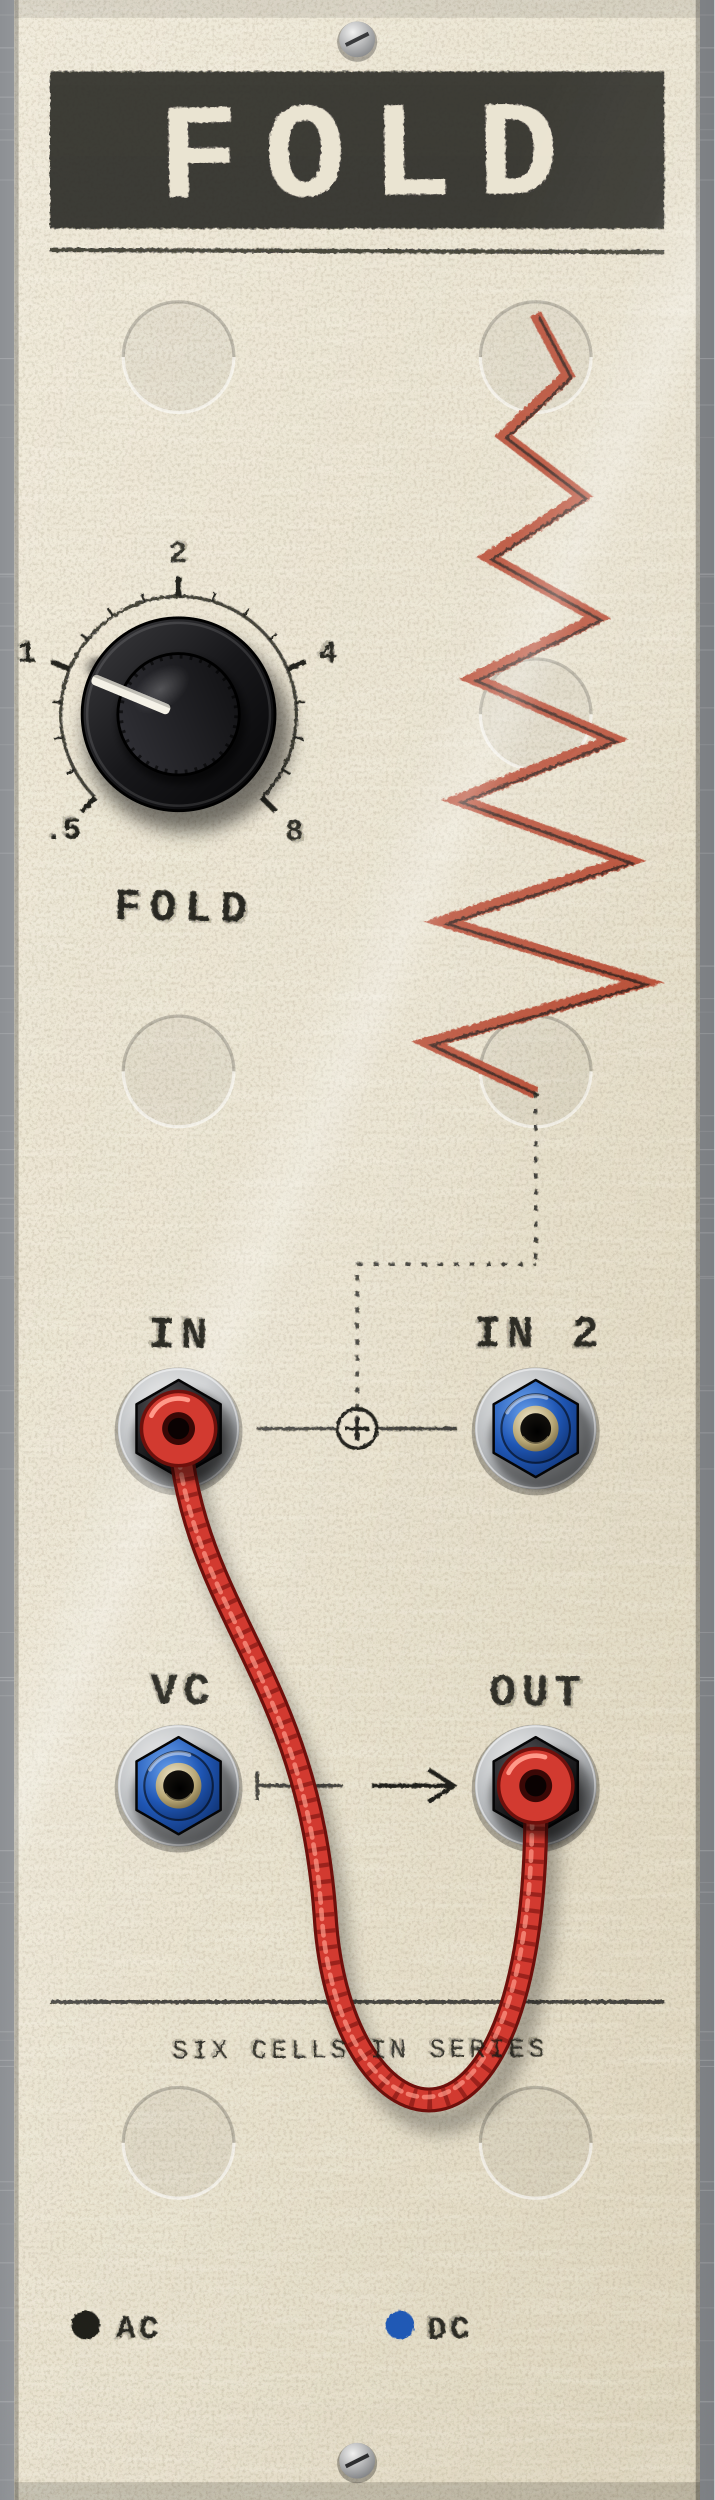
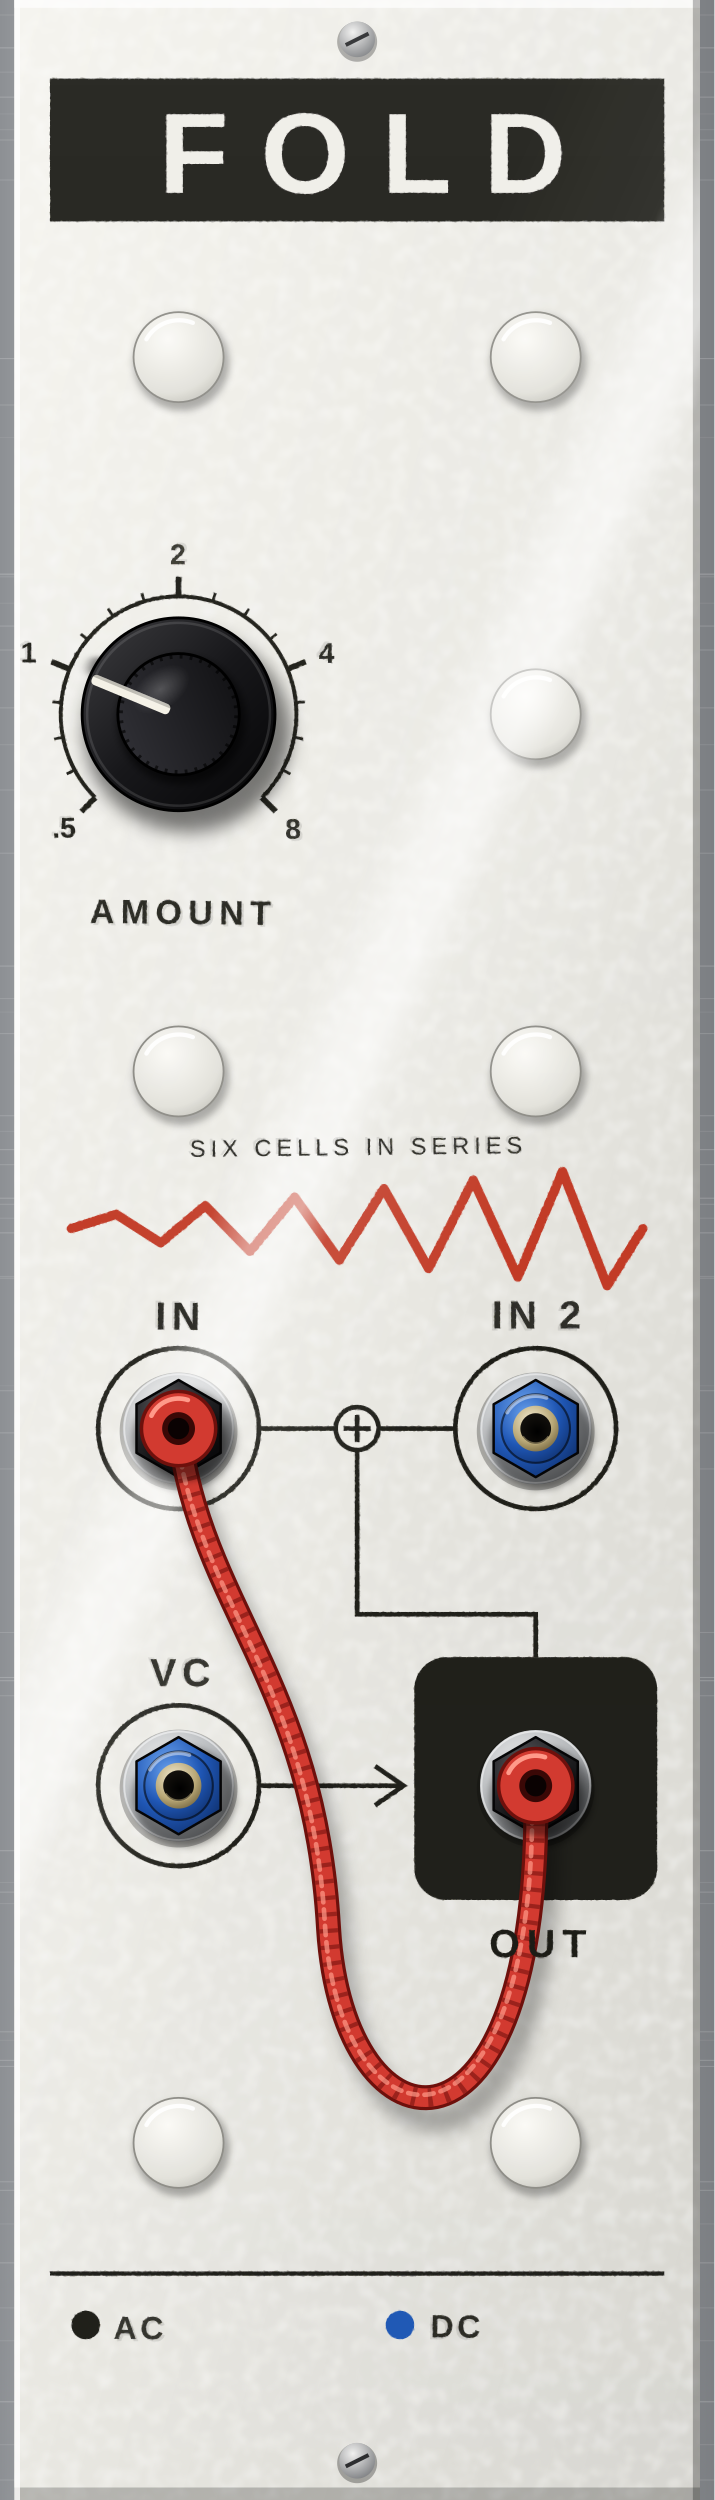
- <svg xmlns="http://www.w3.org/2000/svg" viewBox="0 0 200 700" width="400" height="1400" font-family="'Courier Prime','Courier New',Courier,monospace">
+ <svg xmlns="http://www.w3.org/2000/svg" viewBox="0 0 200 700" width="400" height="1400" font-family="Futura,'Futura PT','Century Gothic','Avenir Next','Helvetica Neue',Arial,sans-serif">
  <defs>
    <linearGradient id="alu" x1="0" y1="0" x2="1" y2="0">
      <stop offset="0" stop-color="#8d9094" />
      <stop offset=".25" stop-color="#d6d8da" />
      <stop offset=".6" stop-color="#b3b6b9" />
      <stop offset="1" stop-color="#7c7f83" />
    </linearGradient>
    <radialGradient id="aluHole" cx=".38" cy=".32" r=".8">
      <stop offset="0" stop-color="#eceded" />
      <stop offset=".6" stop-color="#b4b7ba" />
      <stop offset="1" stop-color="#6f7276" />
    </radialGradient>
    <linearGradient id="paper" x1="0" y1="0" x2="1" y2="1">
-       <stop offset="0" stop-color="#efe9d8" />
-       <stop offset=".55" stop-color="#e8e1cd" />
-       <stop offset="1" stop-color="#ddd4bc" />
-     </linearGradient>
+       <stop offset="0" stop-color="#f4f3ee" />
+       <stop offset=".5" stop-color="#e9e8e2" />
+       <stop offset="1" stop-color="#d6d5cf" />
+     </linearGradient>
+     <radialGradient id="plug" cx=".38" cy=".3" r=".85">
+       <stop offset="0" stop-color="#fbfaf6" />
+       <stop offset=".7" stop-color="#e2e1da" />
+       <stop offset="1" stop-color="#b9b8b1" />
+     </radialGradient>
    <filter id="tooth" x="0" y="0" width="100%" height="100%">
-       <feTurbulence type="fractalNoise" baseFrequency="1.15" numOctaves="3" seed="7" />
-       <feColorMatrix values="0 0 0 0 .32  0 0 0 0 .27  0 0 0 0 .18  0 0 0 -1.1 .62" />
+       <feTurbulence type="fractalNoise" baseFrequency=".22" numOctaves="2" seed="7" />
+       <feColorMatrix values="0 0 0 0 1  0 0 0 0 1  0 0 0 0 1  0 0 0 -1.6 .9" />
+       <feGaussianBlur stdDeviation=".5" />
    </filter>
    <filter id="fibre" x="0" y="0" width="100%" height="100%">
      <feTurbulence type="fractalNoise" baseFrequency=".035 .5" numOctaves="2" seed="19" />
      <feColorMatrix values="0 0 0 0 1  0 0 0 0 .98  0 0 0 0 .9  0 0 0 -.9 .5" />
    </filter>
    <filter id="ink" x="-5%" y="-5%" width="110%" height="110%">
      <feTurbulence type="fractalNoise" baseFrequency=".9" numOctaves="2" seed="3" result="n" />
-       <feDisplacementMap in="SourceGraphic" in2="n" scale=".9" />
-       <feGaussianBlur stdDeviation=".14" />
+       <feDisplacementMap in="SourceGraphic" in2="n" scale=".35" />
+       <feGaussianBlur stdDeviation=".08" />
    </filter>
    <filter id="soft" x="-40%" y="-40%" width="180%" height="180%">
      <feGaussianBlur stdDeviation="2.4" />
    </filter>
    <filter id="soft1" x="-40%" y="-40%" width="180%" height="180%">
      <feGaussianBlur stdDeviation="1.1" />
    </filter>
    <linearGradient id="streak" gradientUnits="userSpaceOnUse" x1="0" y1="0" x2="120" y2="0">
      <stop offset="0" stop-color="#fff" stop-opacity="0" />
      <stop offset=".35" stop-color="#fff" stop-opacity=".05" />
-       <stop offset=".5" stop-color="#fff" stop-opacity=".3" />
-       <stop offset=".58" stop-color="#fff" stop-opacity=".1" />
+       <stop offset=".46" stop-color="#fff" stop-opacity=".5" />
+       <stop offset=".54" stop-color="#fff" stop-opacity=".55" />
+       <stop offset=".62" stop-color="#fff" stop-opacity=".1" />
      <stop offset="1" stop-color="#fff" stop-opacity="0" />
    </linearGradient>
    <linearGradient id="mylarTint" x1="0" y1="0" x2="0" y2="1">
      <stop offset="0" stop-color="#fff" stop-opacity=".07" />
      <stop offset=".5" stop-color="#fff" stop-opacity="0" />
      <stop offset="1" stop-color="#20242a" stop-opacity=".07" />
    </linearGradient>
    <radialGradient id="nut_ac" cx=".36" cy=".3" r=".85">
      <stop offset="0" stop-color="#5a5a5e" />
      <stop offset=".55" stop-color="#232326" />
      <stop offset="1" stop-color="#0b0b0c" />
    </radialGradient>
    <radialGradient id="nut_dc" cx=".36" cy=".3" r=".85">
      <stop offset="0" stop-color="#6aa2ee" />
      <stop offset=".55" stop-color="#1f56b4" />
      <stop offset="1" stop-color="#0d2c66" />
    </radialGradient>
    <radialGradient id="sleeve" cx=".4" cy=".32" r=".8">
      <stop offset="0" stop-color="#f3ead0" />
      <stop offset=".6" stop-color="#b9a877" />
      <stop offset="1" stop-color="#6a5c38" />
    </radialGradient>
    <radialGradient id="bore" cx=".55" cy=".6" r=".7">
      <stop offset="0" stop-color="#000" />
      <stop offset="1" stop-color="#17140f" />
    </radialGradient>
    <linearGradient id="skirt" x1="0" y1="0" x2="1" y2="1">
      <stop offset="0" stop-color="#3d3d40" />
      <stop offset=".5" stop-color="#17171a" />
      <stop offset="1" stop-color="#050506" />
    </linearGradient>
    <linearGradient id="cap" x1="0" y1="0" x2="1" y2="1">
      <stop offset="0" stop-color="#34343a" />
      <stop offset="1" stop-color="#0e0e10" />
    </linearGradient>
    <radialGradient id="capShine" cx=".5" cy=".5" r=".5">
      <stop offset="0" stop-color="#fff" stop-opacity=".22" />
      <stop offset="1" stop-color="#fff" stop-opacity="0" />
    </radialGradient>
    <radialGradient id="screw" cx=".38" cy=".3" r=".8">
      <stop offset="0" stop-color="#f1f1f0" />
      <stop offset="1" stop-color="#77797c" />
    </radialGradient>
    <clipPath id="sheet">
      <rect x="4" y="0" width="192" height="700" />
    </clipPath>
  </defs>
  <g id="aluminum">
    <rect width="200" height="700" fill="url(#alu)" />
    <line x1="0" x2="200" y1="122.5" y2="122.5" stroke="#fff" stroke-opacity="0.06" stroke-width=".3" />
    <line x1="0" x2="200" y1="578.6" y2="578.6" stroke="#fff" stroke-opacity="0.15" stroke-width=".3" />
    <line x1="0" x2="200" y1="321.9" y2="321.9" stroke="#fff" stroke-opacity="0.18" stroke-width=".3" />
    <line x1="0" x2="200" y1="270.5" y2="270.5" stroke="#fff" stroke-opacity="0.18" stroke-width=".3" />
    <line x1="0" x2="200" y1="684.5" y2="684.5" stroke="#fff" stroke-opacity="0.09" stroke-width=".3" />
    <line x1="0" x2="200" y1="341.1" y2="341.1" stroke="#fff" stroke-opacity="0.10" stroke-width=".3" />
    <line x1="0" x2="200" y1="401.2" y2="401.2" stroke="#fff" stroke-opacity="0.16" stroke-width=".3" />
    <line x1="0" x2="200" y1="568.9" y2="568.9" stroke="#fff" stroke-opacity="0.16" stroke-width=".3" />
    <line x1="0" x2="200" y1="357.9" y2="357.9" stroke="#fff" stroke-opacity="0.13" stroke-width=".3" />
    <line x1="0" x2="200" y1="160.9" y2="160.9" stroke="#fff" stroke-opacity="0.11" stroke-width=".3" />
    <line x1="0" x2="200" y1="610.9" y2="610.9" stroke="#fff" stroke-opacity="0.15" stroke-width=".3" />
    <line x1="0" x2="200" y1="289.4" y2="289.4" stroke="#fff" stroke-opacity="0.14" stroke-width=".3" />
    <line x1="0" x2="200" y1="36.3" y2="36.3" stroke="#fff" stroke-opacity="0.08" stroke-width=".3" />
    <line x1="0" x2="200" y1="529.8" y2="529.8" stroke="#fff" stroke-opacity="0.16" stroke-width=".3" />
    <line x1="0" x2="200" y1="13.4" y2="13.4" stroke="#fff" stroke-opacity="0.19" stroke-width=".3" />
    <line x1="0" x2="200" y1="238.9" y2="238.9" stroke="#fff" stroke-opacity="0.14" stroke-width=".3" />
    <line x1="0" x2="200" y1="633.6" y2="633.6" stroke="#fff" stroke-opacity="0.17" stroke-width=".3" />
    <line x1="0" x2="200" y1="533.0" y2="533.0" stroke="#fff" stroke-opacity="0.09" stroke-width=".3" />
    <line x1="0" x2="200" y1="182.0" y2="182.0" stroke="#fff" stroke-opacity="0.15" stroke-width=".3" />
    <line x1="0" x2="200" y1="161.5" y2="161.5" stroke="#fff" stroke-opacity="0.11" stroke-width=".3" />
    <line x1="0" x2="200" y1="20.2" y2="20.2" stroke="#fff" stroke-opacity="0.10" stroke-width=".3" />
    <line x1="0" x2="200" y1="571.3" y2="571.3" stroke="#fff" stroke-opacity="0.06" stroke-width=".3" />
    <line x1="0" x2="200" y1="576.9" y2="576.9" stroke="#fff" stroke-opacity="0.17" stroke-width=".3" />
    <line x1="0" x2="200" y1="357.4" y2="357.4" stroke="#fff" stroke-opacity="0.11" stroke-width=".3" />
    <line x1="0" x2="200" y1="4.2" y2="4.2" stroke="#fff" stroke-opacity="0.10" stroke-width=".3" />
    <line x1="0" x2="200" y1="411.3" y2="411.3" stroke="#fff" stroke-opacity="0.11" stroke-width=".3" />
    <line x1="0" x2="200" y1="335.5" y2="335.5" stroke="#fff" stroke-opacity="0.18" stroke-width=".3" />
    <line x1="0" x2="200" y1="113.4" y2="113.4" stroke="#fff" stroke-opacity="0.13" stroke-width=".3" />
    <line x1="0" x2="200" y1="527.1" y2="527.1" stroke="#fff" stroke-opacity="0.08" stroke-width=".3" />
    <line x1="0" x2="200" y1="337.2" y2="337.2" stroke="#fff" stroke-opacity="0.13" stroke-width=".3" />
    <line x1="0" x2="200" y1="326.1" y2="326.1" stroke="#fff" stroke-opacity="0.13" stroke-width=".3" />
    <line x1="0" x2="200" y1="518.2" y2="518.2" stroke="#fff" stroke-opacity="0.19" stroke-width=".3" />
    <line x1="0" x2="200" y1="474.8" y2="474.8" stroke="#fff" stroke-opacity="0.12" stroke-width=".3" />
    <line x1="0" x2="200" y1="655.4" y2="655.4" stroke="#fff" stroke-opacity="0.09" stroke-width=".3" />
    <line x1="0" x2="200" y1="168.9" y2="168.9" stroke="#fff" stroke-opacity="0.07" stroke-width=".3" />
    <line x1="0" x2="200" y1="345.2" y2="345.2" stroke="#fff" stroke-opacity="0.18" stroke-width=".3" />
    <line x1="0" x2="200" y1="175.3" y2="175.3" stroke="#fff" stroke-opacity="0.16" stroke-width=".3" />
    <line x1="0" x2="200" y1="283.4" y2="283.4" stroke="#fff" stroke-opacity="0.06" stroke-width=".3" />
    <line x1="0" x2="200" y1="622.7" y2="622.7" stroke="#fff" stroke-opacity="0.08" stroke-width=".3" />
    <line x1="0" x2="200" y1="160.7" y2="160.7" stroke="#fff" stroke-opacity="0.15" stroke-width=".3" />
    <line x1="0" x2="200" y1="457.1" y2="457.1" stroke="#fff" stroke-opacity="0.13" stroke-width=".3" />
    <line x1="0" x2="200" y1="50.4" y2="50.4" stroke="#fff" stroke-opacity="0.12" stroke-width=".3" />
    <line x1="0" x2="200" y1="31.9" y2="31.9" stroke="#fff" stroke-opacity="0.06" stroke-width=".3" />
    <line x1="0" x2="200" y1="27.2" y2="27.2" stroke="#fff" stroke-opacity="0.17" stroke-width=".3" />
    <line x1="0" x2="200" y1="469.7" y2="469.7" stroke="#fff" stroke-opacity="0.19" stroke-width=".3" />
    <line x1="0" x2="200" y1="100.4" y2="100.4" stroke="#fff" stroke-opacity="0.18" stroke-width=".3" />
    <line x1="0" x2="200" y1="39.2" y2="39.2" stroke="#fff" stroke-opacity="0.13" stroke-width=".3" />
    <line x1="0" x2="200" y1="646.2" y2="646.2" stroke="#fff" stroke-opacity="0.09" stroke-width=".3" />
    <line x1="0" x2="200" y1="198.2" y2="198.2" stroke="#fff" stroke-opacity="0.13" stroke-width=".3" />
    <line x1="0" x2="200" y1="221.2" y2="221.2" stroke="#fff" stroke-opacity="0.12" stroke-width=".3" />
    <line x1="0" x2="200" y1="279.6" y2="279.6" stroke="#fff" stroke-opacity="0.12" stroke-width=".3" />
    <line x1="0" x2="200" y1="208.5" y2="208.5" stroke="#fff" stroke-opacity="0.08" stroke-width=".3" />
    <line x1="0" x2="200" y1="312.4" y2="312.4" stroke="#fff" stroke-opacity="0.15" stroke-width=".3" />
    <line x1="0" x2="200" y1="316.8" y2="316.8" stroke="#fff" stroke-opacity="0.08" stroke-width=".3" />
    <line x1="0" x2="200" y1="389.4" y2="389.4" stroke="#fff" stroke-opacity="0.14" stroke-width=".3" />
    <line x1="0" x2="200" y1="672.5" y2="672.5" stroke="#fff" stroke-opacity="0.20" stroke-width=".3" />
    <line x1="0" x2="200" y1="470.6" y2="470.6" stroke="#fff" stroke-opacity="0.19" stroke-width=".3" />
    <line x1="0" x2="200" y1="694.4" y2="694.4" stroke="#fff" stroke-opacity="0.12" stroke-width=".3" />
    <line x1="0" x2="200" y1="388.0" y2="388.0" stroke="#fff" stroke-opacity="0.05" stroke-width=".3" />
    <line x1="0" x2="200" y1="613.3" y2="613.3" stroke="#fff" stroke-opacity="0.15" stroke-width=".3" />
  </g>
-   <g id="paper" clip-path="url(#sheet)">
+   <g id="enamel" clip-path="url(#sheet)">
    <rect x="4" y="0" width="192" height="700" fill="url(#paper)" />
-     <rect x="4" y="0" width="192" height="700" filter="url(#fibre)" opacity=".5" />
-     <rect x="4" y="0" width="192" height="700" filter="url(#tooth)" opacity=".55" />
-     <rect x="4" y="0" width="192" height="5" fill="#000" opacity=".1" />
-     <rect x="4" y="695" width="192" height="5" fill="#000" opacity=".16" />
-     <rect x="4" y="0" width="1.2" height="700" fill="#000" opacity=".25" />
-     <rect x="194.8" y="0" width="1.2" height="700" fill="#000" opacity=".3" />
-     <g class="covered-hole">
-       <circle cx="50" cy="100" r="15.5" fill="#000" opacity=".045" />
-       <path d="M34.5,100 A15.5,15.5 0 0 1 65.5,100" fill="none" stroke="#000" stroke-opacity=".2" stroke-width=".9" />
-       <path d="M34.5,100 A15.5,15.5 0 0 0 65.5,100" fill="none" stroke="#fff" stroke-opacity=".55" stroke-width=".9" />
-     </g>
-     <g class="covered-hole">
-       <circle cx="50" cy="300" r="15.5" fill="#000" opacity=".045" />
-       <path d="M34.5,300 A15.5,15.5 0 0 1 65.5,300" fill="none" stroke="#000" stroke-opacity=".2" stroke-width=".9" />
-       <path d="M34.5,300 A15.5,15.5 0 0 0 65.5,300" fill="none" stroke="#fff" stroke-opacity=".55" stroke-width=".9" />
-     </g>
-     <g class="covered-hole">
-       <circle cx="50" cy="600" r="15.5" fill="#000" opacity=".045" />
-       <path d="M34.5,600 A15.5,15.5 0 0 1 65.5,600" fill="none" stroke="#000" stroke-opacity=".2" stroke-width=".9" />
-       <path d="M34.5,600 A15.5,15.5 0 0 0 65.5,600" fill="none" stroke="#fff" stroke-opacity=".55" stroke-width=".9" />
-     </g>
-     <g class="covered-hole">
-       <circle cx="150" cy="100" r="15.5" fill="#000" opacity=".045" />
-       <path d="M134.5,100 A15.5,15.5 0 0 1 165.5,100" fill="none" stroke="#000" stroke-opacity=".2" stroke-width=".9" />
-       <path d="M134.5,100 A15.5,15.5 0 0 0 165.5,100" fill="none" stroke="#fff" stroke-opacity=".55" stroke-width=".9" />
-     </g>
-     <g class="covered-hole">
-       <circle cx="150" cy="200" r="15.5" fill="#000" opacity=".045" />
-       <path d="M134.5,200 A15.5,15.5 0 0 1 165.5,200" fill="none" stroke="#000" stroke-opacity=".2" stroke-width=".9" />
-       <path d="M134.5,200 A15.5,15.5 0 0 0 165.5,200" fill="none" stroke="#fff" stroke-opacity=".55" stroke-width=".9" />
-     </g>
-     <g class="covered-hole">
-       <circle cx="150" cy="300" r="15.5" fill="#000" opacity=".045" />
-       <path d="M134.5,300 A15.5,15.5 0 0 1 165.5,300" fill="none" stroke="#000" stroke-opacity=".2" stroke-width=".9" />
-       <path d="M134.5,300 A15.5,15.5 0 0 0 165.5,300" fill="none" stroke="#fff" stroke-opacity=".55" stroke-width=".9" />
-     </g>
-     <g class="covered-hole">
-       <circle cx="150" cy="600" r="15.5" fill="#000" opacity=".045" />
-       <path d="M134.5,600 A15.5,15.5 0 0 1 165.5,600" fill="none" stroke="#000" stroke-opacity=".2" stroke-width=".9" />
-       <path d="M134.5,600 A15.5,15.5 0 0 0 165.5,600" fill="none" stroke="#fff" stroke-opacity=".55" stroke-width=".9" />
-     </g>
+     <rect x="4" y="0" width="192" height="700" filter="url(#tooth)" opacity=".5" />
+     <rect x="4" y="0" width="192" height="2.2" fill="#fff" opacity=".7" />
+     <rect x="4" y="696.5" width="192" height="3.5" fill="#000" opacity=".22" />
+     <rect x="4" y="0" width="1.6" height="700" fill="#fff" opacity=".75" />
+     <rect x="194" y="0" width="2" height="700" fill="#000" opacity=".28" />
  </g>
  <g id="print" filter="url(#ink)">
-     <rect x="14" y="20" width="172" height="44" fill="#1d1b18" opacity=".9" />
-     <g transform="translate(100.4 54.6) rotate(-.6)">
-       <text font-size="38" font-weight="700" letter-spacing="7" text-anchor="middle" fill="#e9e2cf">FOLD</text>
-     </g>
-     <line x1="14" y1="70" x2="186" y2="70.6" stroke="#1d1b18" stroke-width="1.2" opacity=".85" />
-     <path d="M150.0,88.0 L159.0,105.0 L141.0,122.0 L163.2,139.0 L136.8,156.0 L167.4,173.0 L132.6,190.0 L171.6,207.0 L128.4,224.0 L175.8,241.0 L124.2,258.0 L180.0,275.0 L120.0,292.0 L150.0,306.0" fill="none" stroke="#b5432c" stroke-width="3.4" stroke-linejoin="miter" opacity=".9" />
-     <path d="M150.0,88.0 L159.0,105.0 L141.0,122.0 L163.2,139.0 L136.8,156.0 L167.4,173.0 L132.6,190.0 L171.6,207.0 L128.4,224.0 L175.8,241.0 L124.2,258.0 L180.0,275.0 L120.0,292.0 L150.0,306.0" transform="translate(.9 .7)" fill="none" stroke="#1d1b18" stroke-width=".8" opacity=".75" />
-     <path d="M150,306 V354" stroke="#1d1b18" stroke-width="1" stroke-dasharray="1.5 3" fill="none" opacity=".8" />
-     <path d="M26.67,223.33 A33,33 0 1 1 73.33,223.33" fill="none" stroke="#1d1b18" stroke-width=".9" opacity=".85" />
-     <line x1="26.67" y1="223.33" x2="22.78" y2="227.22" stroke="#1d1b18" stroke-width="1.5" />
-     <line x1="20.90" y1="215.56" x2="18.69" y2="216.73" stroke="#1d1b18" stroke-width="0.7" />
-     <line x1="17.63" y1="206.44" x2="15.18" y2="206.93" stroke="#1d1b18" stroke-width="0.7" />
-     <line x1="17.16" y1="196.77" x2="14.67" y2="196.52" stroke="#1d1b18" stroke-width="0.7" />
-     <line x1="19.51" y1="187.37" x2="14.43" y2="185.27" stroke="#1d1b18" stroke-width="1.5" />
-     <line x1="24.49" y1="179.07" x2="22.56" y2="177.48" stroke="#1d1b18" stroke-width="0.7" />
-     <line x1="31.67" y1="172.56" x2="30.28" y2="170.48" stroke="#1d1b18" stroke-width="0.7" />
-     <line x1="40.42" y1="168.42" x2="39.69" y2="166.03" stroke="#1d1b18" stroke-width="0.7" />
-     <line x1="50.00" y1="167.00" x2="50.00" y2="161.50" stroke="#1d1b18" stroke-width="1.5" />
-     <line x1="59.58" y1="168.42" x2="60.31" y2="166.03" stroke="#1d1b18" stroke-width="0.7" />
-     <line x1="68.33" y1="172.56" x2="69.72" y2="170.48" stroke="#1d1b18" stroke-width="0.7" />
-     <line x1="75.51" y1="179.07" x2="77.44" y2="177.48" stroke="#1d1b18" stroke-width="0.7" />
-     <line x1="80.49" y1="187.37" x2="85.57" y2="185.27" stroke="#1d1b18" stroke-width="1.5" />
-     <line x1="82.84" y1="196.77" x2="85.33" y2="196.52" stroke="#1d1b18" stroke-width="0.7" />
-     <line x1="82.37" y1="206.44" x2="84.82" y2="206.93" stroke="#1d1b18" stroke-width="0.7" />
-     <line x1="79.10" y1="215.56" x2="81.31" y2="216.73" stroke="#1d1b18" stroke-width="0.7" />
-     <line x1="73.33" y1="223.33" x2="77.22" y2="227.22" stroke="#1d1b18" stroke-width="1.5" />
-     <path d="M72,400 H128" stroke="#1d1b18" stroke-width="1" fill="none" opacity=".8" />
-     <circle cx="100" cy="400" r="5.5" fill="#e8e1cd" stroke="#1d1b18" stroke-width="1" />
-     <path d="M96.6,400 H103.4 M100,396.6 V403.4" stroke="#1d1b18" stroke-width="1" />
-     <path d="M100,394.5 V354 H150" stroke="#1d1b18" stroke-width="1" stroke-dasharray="1.5 3" fill="none" opacity=".8" />
-     <path d="M72,500 H96 M72,496 V504" stroke="#1d1b18" stroke-width="1" fill="none" opacity=".8" />
-     <path d="M104,500 H126 M120,495.5 L127,500 L120,504.5" stroke="#1d1b18" stroke-width="1.2" fill="none" />
-     <rect x="14" y="560" width="172" height="1.1" fill="#1d1b18" opacity=".8" />
+     <rect x="14" y="22" width="172" height="40" fill="#1d1b18" />
+     <text x="101.5" y="54" font-size="32" font-weight="700" letter-spacing="9" text-anchor="middle" fill="#efeee8">FOLD</text>
+     <path d="M26.67,223.33 A33,33 0 1 1 73.33,223.33" fill="none" stroke="#1d1b18" stroke-width="1.1" />
+     <line x1="26.67" y1="223.33" x2="22.78" y2="227.22" stroke="#1d1b18" stroke-width="1.6" />
+     <line x1="20.90" y1="215.56" x2="18.69" y2="216.73" stroke="#1d1b18" stroke-width="0.8" />
+     <line x1="17.63" y1="206.44" x2="15.18" y2="206.93" stroke="#1d1b18" stroke-width="0.8" />
+     <line x1="17.16" y1="196.77" x2="14.67" y2="196.52" stroke="#1d1b18" stroke-width="0.8" />
+     <line x1="19.51" y1="187.37" x2="14.43" y2="185.27" stroke="#1d1b18" stroke-width="1.6" />
+     <line x1="24.49" y1="179.07" x2="22.56" y2="177.48" stroke="#1d1b18" stroke-width="0.8" />
+     <line x1="31.67" y1="172.56" x2="30.28" y2="170.48" stroke="#1d1b18" stroke-width="0.8" />
+     <line x1="40.42" y1="168.42" x2="39.69" y2="166.03" stroke="#1d1b18" stroke-width="0.8" />
+     <line x1="50.00" y1="167.00" x2="50.00" y2="161.50" stroke="#1d1b18" stroke-width="1.6" />
+     <line x1="59.58" y1="168.42" x2="60.31" y2="166.03" stroke="#1d1b18" stroke-width="0.8" />
+     <line x1="68.33" y1="172.56" x2="69.72" y2="170.48" stroke="#1d1b18" stroke-width="0.8" />
+     <line x1="75.51" y1="179.07" x2="77.44" y2="177.48" stroke="#1d1b18" stroke-width="0.8" />
+     <line x1="80.49" y1="187.37" x2="85.57" y2="185.27" stroke="#1d1b18" stroke-width="1.6" />
+     <line x1="82.84" y1="196.77" x2="85.33" y2="196.52" stroke="#1d1b18" stroke-width="0.8" />
+     <line x1="82.37" y1="206.44" x2="84.82" y2="206.93" stroke="#1d1b18" stroke-width="0.8" />
+     <line x1="79.10" y1="215.56" x2="81.31" y2="216.73" stroke="#1d1b18" stroke-width="0.8" />
+     <line x1="73.33" y1="223.33" x2="77.22" y2="227.22" stroke="#1d1b18" stroke-width="1.6" />
+     <path d="M20.0,344.0 L32.5,340.0 L45.0,348.0 L57.5,337.6 L70.0,350.4 L82.5,335.2 L95.0,352.8 L107.5,332.8 L120.0,355.2 L132.5,330.4 L145.0,357.6 L157.5,328.0 L170.0,360.0 L180.0,344.0" fill="none" stroke="#c23a26" stroke-width="2.6" stroke-linejoin="round" stroke-linecap="round" />
+     <circle cx="50" cy="400" r="22.5" fill="none" stroke="#1d1b18" stroke-width="1.3" />
+     <circle cx="150" cy="400" r="22.5" fill="none" stroke="#1d1b18" stroke-width="1.3" />
+     <circle cx="50" cy="500" r="22.5" fill="none" stroke="#1d1b18" stroke-width="1.3" />
+     <path d="M72.5,400 H127.5" stroke="#1d1b18" stroke-width="1.3" fill="none" />
+     <circle cx="100" cy="400" r="6" fill="#ecebe5" stroke="#1d1b18" stroke-width="1.3" />
+     <path d="M96.2,400 H103.8 M100,396.2 V403.8" stroke="#1d1b18" stroke-width="1.3" />
+     <path d="M100,406 V452 H150 V464" stroke="#1d1b18" stroke-width="1.3" fill="none" />
+     <path d="M72.5,500 H112 M105,494.5 L113,500 L105,505.5" stroke="#1d1b18" stroke-width="1.3" fill="none" />
+     <rect x="116" y="464" width="68" height="68" rx="9" fill="#1d1b18" />
    <circle cx="24" cy="651" r="4" fill="#1d1b18" />
    <circle cx="112" cy="651" r="4" fill="#1f56b4" />
+     <rect x="14" y="636" width="172" height="1.2" fill="#1d1b18" />
  </g>
  <g id="holes">
    <circle cx="50" cy="200.8" r="13.4" fill="#000" opacity=".28" />
    <circle cx="50" cy="200" r="12.5" fill="url(#aluHole)" />
    <circle cx="50" cy="200" r="12.1" fill="none" stroke="#fff" stroke-opacity=".5" stroke-width=".5" />
-     <circle cx="50" cy="400.8" r="17.9" fill="#000" opacity=".28" />
-     <circle cx="50" cy="400" r="17" fill="url(#aluHole)" />
-     <circle cx="50" cy="400" r="16.6" fill="none" stroke="#fff" stroke-opacity=".5" stroke-width=".5" />
-     <circle cx="150" cy="400.8" r="17.9" fill="#000" opacity=".28" />
-     <circle cx="150" cy="400" r="17" fill="url(#aluHole)" />
-     <circle cx="150" cy="400" r="16.6" fill="none" stroke="#fff" stroke-opacity=".5" stroke-width=".5" />
-     <circle cx="50" cy="500.8" r="17.9" fill="#000" opacity=".28" />
-     <circle cx="50" cy="500" r="17" fill="url(#aluHole)" />
-     <circle cx="50" cy="500" r="16.6" fill="none" stroke="#fff" stroke-opacity=".5" stroke-width=".5" />
-     <circle cx="150" cy="500.8" r="17.9" fill="#000" opacity=".28" />
-     <circle cx="150" cy="500" r="17" fill="url(#aluHole)" />
-     <circle cx="150" cy="500" r="16.6" fill="none" stroke="#fff" stroke-opacity=".5" stroke-width=".5" />
+     <circle cx="50" cy="400.8" r="16.5" fill="#000" opacity=".28" />
+     <circle cx="50" cy="400" r="15.6" fill="url(#aluHole)" />
+     <circle cx="50" cy="400" r="15.2" fill="none" stroke="#fff" stroke-opacity=".5" stroke-width=".5" />
+     <circle cx="150" cy="400.8" r="16.5" fill="#000" opacity=".28" />
+     <circle cx="150" cy="400" r="15.6" fill="url(#aluHole)" />
+     <circle cx="150" cy="400" r="15.2" fill="none" stroke="#fff" stroke-opacity=".5" stroke-width=".5" />
+     <circle cx="50" cy="500.8" r="16.5" fill="#000" opacity=".28" />
+     <circle cx="50" cy="500" r="15.6" fill="url(#aluHole)" />
+     <circle cx="50" cy="500" r="15.2" fill="none" stroke="#fff" stroke-opacity=".5" stroke-width=".5" />
+     <circle cx="150" cy="500.8" r="16.5" fill="#000" opacity=".28" />
+     <circle cx="150" cy="500" r="15.6" fill="url(#aluHole)" />
+     <circle cx="150" cy="500" r="15.2" fill="none" stroke="#fff" stroke-opacity=".5" stroke-width=".5" />
+     <circle cx="50.8" cy="101.6" r="13.4" fill="#000" opacity=".3" filter="url(#soft1)" />
+     <circle cx="50" cy="100" r="12.6" fill="url(#plug)" stroke="#8d8c86" stroke-width=".5" />
+     <path d="M41,95 A10.5,10.5 0 0 1 54,90.4" fill="none" stroke="#fff" stroke-opacity=".9" stroke-width="1.2" stroke-linecap="round" />
+     <circle cx="50.8" cy="301.6" r="13.4" fill="#000" opacity=".3" filter="url(#soft1)" />
+     <circle cx="50" cy="300" r="12.6" fill="url(#plug)" stroke="#8d8c86" stroke-width=".5" />
+     <path d="M41,295 A10.5,10.5 0 0 1 54,290.4" fill="none" stroke="#fff" stroke-opacity=".9" stroke-width="1.2" stroke-linecap="round" />
+     <circle cx="50.8" cy="601.6" r="13.4" fill="#000" opacity=".3" filter="url(#soft1)" />
+     <circle cx="50" cy="600" r="12.6" fill="url(#plug)" stroke="#8d8c86" stroke-width=".5" />
+     <path d="M41,595 A10.5,10.5 0 0 1 54,590.4" fill="none" stroke="#fff" stroke-opacity=".9" stroke-width="1.2" stroke-linecap="round" />
+     <circle cx="150.8" cy="101.6" r="13.4" fill="#000" opacity=".3" filter="url(#soft1)" />
+     <circle cx="150" cy="100" r="12.6" fill="url(#plug)" stroke="#8d8c86" stroke-width=".5" />
+     <path d="M141,95 A10.5,10.5 0 0 1 154,90.4" fill="none" stroke="#fff" stroke-opacity=".9" stroke-width="1.2" stroke-linecap="round" />
+     <circle cx="150.8" cy="201.6" r="13.4" fill="#000" opacity=".3" filter="url(#soft1)" />
+     <circle cx="150" cy="200" r="12.6" fill="url(#plug)" stroke="#8d8c86" stroke-width=".5" />
+     <path d="M141,195 A10.5,10.5 0 0 1 154,190.4" fill="none" stroke="#fff" stroke-opacity=".9" stroke-width="1.2" stroke-linecap="round" />
+     <circle cx="150.8" cy="301.6" r="13.4" fill="#000" opacity=".3" filter="url(#soft1)" />
+     <circle cx="150" cy="300" r="12.6" fill="url(#plug)" stroke="#8d8c86" stroke-width=".5" />
+     <path d="M141,295 A10.5,10.5 0 0 1 154,290.4" fill="none" stroke="#fff" stroke-opacity=".9" stroke-width="1.2" stroke-linecap="round" />
+     <circle cx="150.8" cy="601.6" r="13.4" fill="#000" opacity=".3" filter="url(#soft1)" />
+     <circle cx="150" cy="600" r="12.6" fill="url(#plug)" stroke="#8d8c86" stroke-width=".5" />
+     <path d="M141,595 A10.5,10.5 0 0 1 154,590.4" fill="none" stroke="#fff" stroke-opacity=".9" stroke-width="1.2" stroke-linecap="round" />
    <circle cx="100" cy="11.7" r="5.6" fill="#000" opacity=".3" />
    <circle cx="100" cy="11" r="5" fill="url(#screw)" />
    <line x1="96.8" y1="12.6" x2="103.2" y2="9.4" stroke="#2b2c2e" stroke-width="1.1" />
    <circle cx="100" cy="689.7" r="5.6" fill="#000" opacity=".3" />
    <circle cx="100" cy="689" r="5" fill="url(#screw)" />
    <line x1="96.8" y1="690.6" x2="103.2" y2="687.4" stroke="#2b2c2e" stroke-width="1.1" />
  </g>
-   <g id="mylar" clip-path="url(#sheet)" style="mix-blend-mode:screen">
+   <g id="gloss" clip-path="url(#sheet)" style="mix-blend-mode:screen">
    <rect x="4" y="0" width="192" height="700" fill="url(#mylarTint)" />
-     <g id="mylar-streak" transform="translate(18 0) rotate(24 100 350)">
+     <g id="gloss-streak" transform="translate(18 0) rotate(24 100 350)">
      <rect x="0" y="-200" width="120" height="1100" fill="url(#streak)" />
      <rect x="150" y="-200" width="46" height="1100" fill="url(#streak)" opacity=".35" />
    </g>
  </g>
  <g id="jacks">
    <g id="jack-in" data-kind="ac" data-live="1">
      <ellipse cx="51.6" cy="403" rx="14.5" ry="14" fill="#000" opacity=".4" filter="url(#soft1)" />
      <polygon points="61.78,406.80 50.00,413.60 38.22,406.80 38.22,393.20 50.00,386.40 61.78,393.20" fill="url(#nut_ac)" stroke="#050506" stroke-width=".7" stroke-linejoin="round" />
      <circle cx="50" cy="400" r="9.6" fill="url(#nut_ac)" stroke="#000" stroke-opacity=".55" stroke-width=".6" />
      <path d="M42,395.5 A9.2,9.2 0 0 1 53,391.4" fill="none" stroke="#fff" stroke-opacity=".45" stroke-width="1.1" stroke-linecap="round" />
      <circle cx="50" cy="400" r="6.4" fill="url(#sleeve)" />
      <circle cx="50" cy="400" r="4.3" fill="url(#bore)" />
      <path d="M46.4,402.2 A4.3,4.3 0 0 0 53.6,402.2" fill="none" stroke="#cdbb86" stroke-opacity=".5" stroke-width=".6" />
    </g>
    <g id="jack-in2" data-kind="dc" data-live="0">
      <ellipse cx="151.6" cy="403" rx="14.5" ry="14" fill="#000" opacity=".4" filter="url(#soft1)" />
      <polygon points="161.78,406.80 150.00,413.60 138.22,406.80 138.22,393.20 150.00,386.40 161.78,393.20" fill="url(#nut_dc)" stroke="#050506" stroke-width=".7" stroke-linejoin="round" />
      <circle cx="150" cy="400" r="9.6" fill="url(#nut_dc)" stroke="#000" stroke-opacity=".55" stroke-width=".6" />
      <path d="M142,395.5 A9.2,9.2 0 0 1 153,391.4" fill="none" stroke="#fff" stroke-opacity=".45" stroke-width="1.1" stroke-linecap="round" />
      <circle cx="150" cy="400" r="6.4" fill="url(#sleeve)" />
      <circle cx="150" cy="400" r="4.3" fill="url(#bore)" />
      <path d="M146.4,402.2 A4.3,4.3 0 0 0 153.6,402.2" fill="none" stroke="#cdbb86" stroke-opacity=".5" stroke-width=".6" />
    </g>
    <g id="jack-vc" data-kind="dc" data-live="0">
      <ellipse cx="51.6" cy="503" rx="14.5" ry="14" fill="#000" opacity=".4" filter="url(#soft1)" />
      <polygon points="61.78,506.80 50.00,513.60 38.22,506.80 38.22,493.20 50.00,486.40 61.78,493.20" fill="url(#nut_dc)" stroke="#050506" stroke-width=".7" stroke-linejoin="round" />
      <circle cx="50" cy="500" r="9.6" fill="url(#nut_dc)" stroke="#000" stroke-opacity=".55" stroke-width=".6" />
      <path d="M42,495.5 A9.2,9.2 0 0 1 53,491.4" fill="none" stroke="#fff" stroke-opacity=".45" stroke-width="1.1" stroke-linecap="round" />
      <circle cx="50" cy="500" r="6.4" fill="url(#sleeve)" />
      <circle cx="50" cy="500" r="4.3" fill="url(#bore)" />
      <path d="M46.4,502.2 A4.3,4.3 0 0 0 53.6,502.2" fill="none" stroke="#cdbb86" stroke-opacity=".5" stroke-width=".6" />
    </g>
    <g id="jack-out" data-kind="ac" data-live="1">
      <ellipse cx="151.6" cy="503" rx="14.5" ry="14" fill="#000" opacity=".4" filter="url(#soft1)" />
      <polygon points="161.78,506.80 150.00,513.60 138.22,506.80 138.22,493.20 150.00,486.40 161.78,493.20" fill="url(#nut_ac)" stroke="#050506" stroke-width=".7" stroke-linejoin="round" />
      <circle cx="150" cy="500" r="9.6" fill="url(#nut_ac)" stroke="#000" stroke-opacity=".55" stroke-width=".6" />
      <path d="M142,495.5 A9.2,9.2 0 0 1 153,491.4" fill="none" stroke="#fff" stroke-opacity=".45" stroke-width="1.1" stroke-linecap="round" />
      <circle cx="150" cy="500" r="6.4" fill="url(#sleeve)" />
      <circle cx="150" cy="500" r="4.3" fill="url(#bore)" />
      <path d="M146.4,502.2 A4.3,4.3 0 0 0 153.6,502.2" fill="none" stroke="#cdbb86" stroke-opacity=".5" stroke-width=".6" />
    </g>
  </g>
  <g id="knob" data-min="0.5" data-max="8" data-default="1" data-min-angle="-135" data-max-angle="135" data-taper="log">
    <ellipse cx="52.5" cy="205" rx="29" ry="28" fill="#000" opacity=".5" filter="url(#soft)" />
    <g id="knob-shadow" transform="rotate(-67.5 50 200)">
      <rect x="48.8" y="169" width="5.4" height="24" rx="2" fill="#000" opacity=".5" filter="url(#soft1)" transform="translate(2.2 2.6)" />
    </g>
    <circle cx="50" cy="200" r="27" fill="url(#skirt)" stroke="#000" stroke-width=".8" />
    <circle cx="50" cy="200" r="25.6" fill="none" stroke="#fff" stroke-opacity=".12" stroke-width=".7" />
    <circle cx="50.8" cy="201.6" r="18" fill="#000" opacity=".55" filter="url(#soft1)" />
    <g id="knob-cap" transform="rotate(-67.5 50 200)">
      <circle cx="50" cy="200" r="17" fill="url(#cap)" stroke="#000" stroke-width=".8" />
      <line x1="65.60" y1="200.00" x2="67.00" y2="200.00" stroke="#000" stroke-opacity=".6" stroke-width=".8" />
      <line x1="65.36" y1="202.71" x2="66.74" y2="202.95" stroke="#000" stroke-opacity=".6" stroke-width=".8" />
      <line x1="64.66" y1="205.34" x2="65.97" y2="205.81" stroke="#000" stroke-opacity=".6" stroke-width=".8" />
      <line x1="63.51" y1="207.80" x2="64.72" y2="208.50" stroke="#000" stroke-opacity=".6" stroke-width=".8" />
      <line x1="61.95" y1="210.03" x2="63.02" y2="210.93" stroke="#000" stroke-opacity=".6" stroke-width=".8" />
      <line x1="60.03" y1="211.95" x2="60.93" y2="213.02" stroke="#000" stroke-opacity=".6" stroke-width=".8" />
      <line x1="57.80" y1="213.51" x2="58.50" y2="214.72" stroke="#000" stroke-opacity=".6" stroke-width=".8" />
      <line x1="55.34" y1="214.66" x2="55.81" y2="215.97" stroke="#000" stroke-opacity=".6" stroke-width=".8" />
      <line x1="52.71" y1="215.36" x2="52.95" y2="216.74" stroke="#000" stroke-opacity=".6" stroke-width=".8" />
      <line x1="50.00" y1="215.60" x2="50.00" y2="217.00" stroke="#000" stroke-opacity=".6" stroke-width=".8" />
      <line x1="47.29" y1="215.36" x2="47.05" y2="216.74" stroke="#000" stroke-opacity=".6" stroke-width=".8" />
      <line x1="44.66" y1="214.66" x2="44.19" y2="215.97" stroke="#000" stroke-opacity=".6" stroke-width=".8" />
      <line x1="42.20" y1="213.51" x2="41.50" y2="214.72" stroke="#000" stroke-opacity=".6" stroke-width=".8" />
      <line x1="39.97" y1="211.95" x2="39.07" y2="213.02" stroke="#000" stroke-opacity=".6" stroke-width=".8" />
      <line x1="38.05" y1="210.03" x2="36.98" y2="210.93" stroke="#000" stroke-opacity=".6" stroke-width=".8" />
      <line x1="36.49" y1="207.80" x2="35.28" y2="208.50" stroke="#000" stroke-opacity=".6" stroke-width=".8" />
      <line x1="35.34" y1="205.34" x2="34.03" y2="205.81" stroke="#000" stroke-opacity=".6" stroke-width=".8" />
      <line x1="34.64" y1="202.71" x2="33.26" y2="202.95" stroke="#000" stroke-opacity=".6" stroke-width=".8" />
      <line x1="34.40" y1="200.00" x2="33.00" y2="200.00" stroke="#000" stroke-opacity=".6" stroke-width=".8" />
      <line x1="34.64" y1="197.29" x2="33.26" y2="197.05" stroke="#000" stroke-opacity=".6" stroke-width=".8" />
      <line x1="35.34" y1="194.66" x2="34.03" y2="194.19" stroke="#000" stroke-opacity=".6" stroke-width=".8" />
      <line x1="36.49" y1="192.20" x2="35.28" y2="191.50" stroke="#000" stroke-opacity=".6" stroke-width=".8" />
      <line x1="38.05" y1="189.97" x2="36.98" y2="189.07" stroke="#000" stroke-opacity=".6" stroke-width=".8" />
      <line x1="39.97" y1="188.05" x2="39.07" y2="186.98" stroke="#000" stroke-opacity=".6" stroke-width=".8" />
      <line x1="42.20" y1="186.49" x2="41.50" y2="185.28" stroke="#000" stroke-opacity=".6" stroke-width=".8" />
      <line x1="44.66" y1="185.34" x2="44.19" y2="184.03" stroke="#000" stroke-opacity=".6" stroke-width=".8" />
      <line x1="47.29" y1="184.64" x2="47.05" y2="183.26" stroke="#000" stroke-opacity=".6" stroke-width=".8" />
      <line x1="50.00" y1="184.40" x2="50.00" y2="183.00" stroke="#000" stroke-opacity=".6" stroke-width=".8" />
      <line x1="52.71" y1="184.64" x2="52.95" y2="183.26" stroke="#000" stroke-opacity=".6" stroke-width=".8" />
      <line x1="55.34" y1="185.34" x2="55.81" y2="184.03" stroke="#000" stroke-opacity=".6" stroke-width=".8" />
      <line x1="57.80" y1="186.49" x2="58.50" y2="185.28" stroke="#000" stroke-opacity=".6" stroke-width=".8" />
      <line x1="60.03" y1="188.05" x2="60.93" y2="186.98" stroke="#000" stroke-opacity=".6" stroke-width=".8" />
      <line x1="61.95" y1="189.97" x2="63.02" y2="189.07" stroke="#000" stroke-opacity=".6" stroke-width=".8" />
      <line x1="63.51" y1="192.20" x2="64.72" y2="191.50" stroke="#000" stroke-opacity=".6" stroke-width=".8" />
      <line x1="64.66" y1="194.66" x2="65.97" y2="194.19" stroke="#000" stroke-opacity=".6" stroke-width=".8" />
      <line x1="65.36" y1="197.29" x2="66.74" y2="197.05" stroke="#000" stroke-opacity=".6" stroke-width=".8" />
      <rect x="48.5" y="173.8" width="3" height="23.5" rx="1.2" fill="#f4f1e6" />
      <rect x="50.6" y="173.8" width=".9" height="23.5" fill="#000" opacity=".22" />
    </g>
    <ellipse cx="45" cy="193" rx="9" ry="5.5" fill="url(#capShine)" transform="rotate(-35 45 193)" />
  </g>
  <g id="cable" data-from="in" data-to="out">
-     <path d="M50,400 C54,452 86,468 91,536 C95,604 152,618 150,500" transform="translate(3 6)" fill="none" stroke="#000" stroke-opacity=".3" stroke-width="7" stroke-linecap="round" filter="url(#soft)" />
-     <path d="M50,400 C54,452 86,468 91,536 C95,604 152,618 150,500" fill="none" stroke="#6e100c" stroke-width="7" stroke-linecap="round" />
-     <path d="M50,400 C54,452 86,468 91,536 C95,604 152,618 150,500" fill="none" stroke="#d23a30" stroke-width="5.2" stroke-linecap="round" />
-     <path d="M50,400 C54,452 86,468 91,536 C95,604 152,618 150,500" fill="none" stroke="#6e100c" stroke-opacity=".55" stroke-width="5.2" stroke-dasharray="1.2 3.4" />
-     <path d="M50,400 C54,452 86,468 91,536 C95,604 152,618 150,500" transform="translate(-1 -.8)" fill="none" stroke="#ff9a8a" stroke-opacity=".7" stroke-width="1.3" stroke-dasharray="2.6 2" stroke-linecap="round" />
+     <path d="M50,400 C56,450 88,470 92,540 C96,606 152,612 150,500" transform="translate(3 6)" fill="none" stroke="#000" stroke-opacity=".3" stroke-width="7" stroke-linecap="round" filter="url(#soft)" />
+     <path d="M50,400 C56,450 88,470 92,540 C96,606 152,612 150,500" fill="none" stroke="#6e100c" stroke-width="7" stroke-linecap="round" />
+     <path d="M50,400 C56,450 88,470 92,540 C96,606 152,612 150,500" fill="none" stroke="#d23a30" stroke-width="5.2" stroke-linecap="round" />
+     <path d="M50,400 C56,450 88,470 92,540 C96,606 152,612 150,500" fill="none" stroke="#6e100c" stroke-opacity=".55" stroke-width="5.2" stroke-dasharray="1.2 3.4" />
+     <path d="M50,400 C56,450 88,470 92,540 C96,606 152,612 150,500" transform="translate(-1 -.8)" fill="none" stroke="#ff9a8a" stroke-opacity=".7" stroke-width="1.3" stroke-dasharray="2.6 2" stroke-linecap="round" />
    <ellipse cx="52" cy="403.5" rx="11.5" ry="11" fill="#000" opacity=".45" filter="url(#soft1)" />
    <circle cx="50" cy="400" r="10.4" fill="#d23a30" stroke="#6e100c" stroke-width="1" />
    <path d="M42.4,396.4 A8.4,8.4 0 0 1 52.6,392" fill="none" stroke="#ff9a8a" stroke-width="1.3" stroke-linecap="round" />
    <circle cx="50" cy="400" r="4.6" fill="#3a0806" />
    <circle cx="50" cy="400" r="3" fill="#0a0202" />
    <ellipse cx="152" cy="503.5" rx="11.5" ry="11" fill="#000" opacity=".45" filter="url(#soft1)" />
    <circle cx="150" cy="500" r="10.4" fill="#d23a30" stroke="#6e100c" stroke-width="1" />
    <path d="M142.4,496.4 A8.4,8.4 0 0 1 152.6,492" fill="none" stroke="#ff9a8a" stroke-width="1.3" stroke-linecap="round" />
    <circle cx="150" cy="500" r="4.6" fill="#3a0806" />
    <circle cx="150" cy="500" r="3" fill="#0a0202" />
  </g>
  <g id="legends" filter="url(#ink)">
-     <g transform="translate(17.60 234.87) rotate(-1.16)">
-       <text font-size="8.6" font-weight="700" letter-spacing="0" text-anchor="middle" x="-0.7" y="-0.5" fill="#1d1b18" opacity=".22">.5</text>
-       <text font-size="8.6" font-weight="700" letter-spacing="0" text-anchor="middle" fill="#1d1b18" opacity="0.95">.5</text>
-     </g>
-     <g transform="translate(7.56 185.28) rotate(-0.30)">
-       <text font-size="8.6" font-weight="700" letter-spacing="0" text-anchor="middle" x="-0.7" y="-0.5" fill="#1d1b18" opacity=".22">1</text>
-       <text font-size="8.6" font-weight="700" letter-spacing="0" text-anchor="middle" fill="#1d1b18" opacity="0.95">1</text>
-     </g>
-     <g transform="translate(49.81 157.49) rotate(-0.07)">
-       <text font-size="8.6" font-weight="700" letter-spacing="0" text-anchor="middle" x="0.7" y="-0.5" fill="#1d1b18" opacity=".22">2</text>
-       <text font-size="8.6" font-weight="700" letter-spacing="0" text-anchor="middle" fill="#1d1b18" opacity="0.84">2</text>
-     </g>
-     <g transform="translate(91.90 185.42) rotate(-0.25)">
-       <text font-size="8.6" font-weight="700" letter-spacing="0" text-anchor="middle" x="-0.7" y="-0.5" fill="#1d1b18" opacity=".22">4</text>
-       <text font-size="8.6" font-weight="700" letter-spacing="0" text-anchor="middle" fill="#1d1b18" opacity="0.91">4</text>
-     </g>
-     <g transform="translate(82.42 235.23) rotate(-1.10)">
-       <text font-size="8.6" font-weight="700" letter-spacing="0" text-anchor="middle" x="0.7" y="0.6" fill="#1d1b18" opacity=".22">8</text>
-       <text font-size="8.6" font-weight="700" letter-spacing="0" text-anchor="middle" fill="#1d1b18" opacity="0.88">8</text>
-     </g>
-     <g id="legend-knob" transform="translate(50.46 257.70) rotate(1.31)">
-       <text font-size="12.5" font-weight="700" letter-spacing="2.4" text-anchor="middle" x="0.7" y="0.6" fill="#1d1b18" opacity=".22">FOLD</text>
-       <text font-size="12.5" font-weight="700" letter-spacing="2.4" text-anchor="middle" fill="#1d1b18" opacity="0.92">FOLD</text>
-     </g>
-     <g id="legend-in" transform="translate(49.74 377.33) rotate(1.18)">
-       <text font-size="12.5" font-weight="700" letter-spacing="1.6" text-anchor="middle" x="-0.7" y="-0.5" fill="#1d1b18" opacity=".22">IN</text>
-       <text font-size="12.5" font-weight="700" letter-spacing="1.6" text-anchor="middle" fill="#1d1b18" opacity="0.90">IN</text>
-     </g>
-     <g id="legend-in2" transform="translate(150.20 376.97) rotate(0.10)">
-       <text font-size="12.5" font-weight="700" letter-spacing="1.6" text-anchor="middle" x="-0.7" y="0.6" fill="#1d1b18" opacity=".22">IN 2</text>
-       <text font-size="12.5" font-weight="700" letter-spacing="1.6" text-anchor="middle" fill="#1d1b18" opacity="0.90">IN 2</text>
-     </g>
-     <g id="legend-vc" transform="translate(50.51 477.13) rotate(0.02)">
-       <text font-size="12.5" font-weight="700" letter-spacing="1.6" text-anchor="middle" x="-0.7" y="-0.5" fill="#1d1b18" opacity=".22">VC</text>
-       <text font-size="12.5" font-weight="700" letter-spacing="1.6" text-anchor="middle" fill="#1d1b18" opacity="0.86">VC</text>
-     </g>
-     <g id="legend-out" transform="translate(149.74 477.40) rotate(0.67)">
-       <text font-size="12.5" font-weight="700" letter-spacing="1.6" text-anchor="middle" x="0.7" y="0.6" fill="#1d1b18" opacity=".22">OUT</text>
-       <text font-size="12.5" font-weight="700" letter-spacing="1.6" text-anchor="middle" fill="#1d1b18" opacity="0.87">OUT</text>
-     </g>
-     <g transform="translate(32.51 654.42) rotate(1.28)">
-       <text font-size="9" font-weight="700" letter-spacing="1" text-anchor="start" x="-0.7" y="0.6" fill="#1d1b18" opacity=".22">AC</text>
-       <text font-size="9" font-weight="700" letter-spacing="1" text-anchor="start" fill="#1d1b18" opacity="0.92">AC</text>
-     </g>
-     <g transform="translate(119.72 654.92) rotate(-1.28)">
-       <text font-size="9" font-weight="700" letter-spacing="1" text-anchor="start" x="-0.7" y="-0.5" fill="#1d1b18" opacity=".22">DC</text>
-       <text font-size="9" font-weight="700" letter-spacing="1" text-anchor="start" fill="#1d1b18" opacity="0.90">DC</text>
-     </g>
-     <g transform="translate(100.37 576.12) rotate(-0.30)">
-       <text font-size="7.4" font-weight="400" letter-spacing="1.1" text-anchor="middle" x="-0.7" y="-0.5" fill="#1d1b18" opacity=".22">SIX CELLS IN SERIES</text>
-       <text font-size="7.4" font-weight="400" letter-spacing="1.1" text-anchor="middle" fill="#1d1b18" opacity="0.86">SIX CELLS IN SERIES</text>
+     <g transform="translate(17.96 234.52) rotate(-0.58)">
+       <text font-size="8" font-weight="700" letter-spacing="0" text-anchor="middle" x="-0.7" y="-0.5" fill="#1d1b18" opacity=".1">.5</text>
+       <text font-size="8" font-weight="700" letter-spacing="0" text-anchor="middle" fill="#1d1b18" opacity="0.95">.5</text>
+     </g>
+     <g transform="translate(8.02 185.47) rotate(-0.15)">
+       <text font-size="8" font-weight="700" letter-spacing="0" text-anchor="middle" x="-0.7" y="-0.5" fill="#1d1b18" opacity=".1">1</text>
+       <text font-size="8" font-weight="700" letter-spacing="0" text-anchor="middle" fill="#1d1b18" opacity="0.95">1</text>
+     </g>
+     <g transform="translate(49.81 157.99) rotate(-0.03)">
+       <text font-size="8" font-weight="700" letter-spacing="0" text-anchor="middle" x="0.7" y="-0.5" fill="#1d1b18" opacity=".1">2</text>
+       <text font-size="8" font-weight="700" letter-spacing="0" text-anchor="middle" fill="#1d1b18" opacity="0.84">2</text>
+     </g>
+     <g transform="translate(91.44 185.61) rotate(-0.13)">
+       <text font-size="8" font-weight="700" letter-spacing="0" text-anchor="middle" x="-0.7" y="-0.5" fill="#1d1b18" opacity=".1">4</text>
+       <text font-size="8" font-weight="700" letter-spacing="0" text-anchor="middle" fill="#1d1b18" opacity="0.91">4</text>
+     </g>
+     <g transform="translate(82.07 234.87) rotate(-0.55)">
+       <text font-size="8" font-weight="700" letter-spacing="0" text-anchor="middle" x="0.7" y="0.6" fill="#1d1b18" opacity=".1">8</text>
+       <text font-size="8" font-weight="700" letter-spacing="0" text-anchor="middle" fill="#1d1b18" opacity="0.88">8</text>
+     </g>
+     <g id="legend-knob" transform="translate(50.46 258.70) rotate(0.66)">
+       <text font-size="9.5" font-weight="700" letter-spacing="1.8" text-anchor="middle" x="0.7" y="0.6" fill="#1d1b18" opacity=".1">AMOUNT</text>
+       <text font-size="9.5" font-weight="700" letter-spacing="1.8" text-anchor="middle" fill="#1d1b18" opacity="0.92">AMOUNT</text>
+     </g>
+     <g id="legend-in" transform="translate(49.74 372.33) rotate(0.59)">
+       <text font-size="11" font-weight="700" letter-spacing="1.6" text-anchor="middle" x="-0.7" y="-0.5" fill="#1d1b18" opacity=".1">IN</text>
+       <text font-size="11" font-weight="700" letter-spacing="1.6" text-anchor="middle" fill="#1d1b18" opacity="0.90">IN</text>
+     </g>
+     <g id="legend-in2" transform="translate(150.20 371.97) rotate(0.05)">
+       <text font-size="11" font-weight="700" letter-spacing="1.6" text-anchor="middle" x="-0.7" y="0.6" fill="#1d1b18" opacity=".1">IN 2</text>
+       <text font-size="11" font-weight="700" letter-spacing="1.6" text-anchor="middle" fill="#1d1b18" opacity="0.90">IN 2</text>
+     </g>
+     <g id="legend-vc" transform="translate(50.51 472.13) rotate(0.01)">
+       <text font-size="11" font-weight="700" letter-spacing="1.6" text-anchor="middle" x="-0.7" y="-0.5" fill="#1d1b18" opacity=".1">VC</text>
+       <text font-size="11" font-weight="700" letter-spacing="1.6" text-anchor="middle" fill="#1d1b18" opacity="0.86">VC</text>
+     </g>
+     <text id="legend-out" x="150.6" y="548" font-size="11" font-weight="700" letter-spacing="2" text-anchor="middle" fill="#1d1b18">OUT</text>
+     <g transform="translate(31.74 654.90) rotate(0.33)">
+       <text font-size="9" font-weight="700" letter-spacing="1" text-anchor="start" x="0.7" y="0.6" fill="#1d1b18" opacity=".1">AC</text>
+       <text font-size="9" font-weight="700" letter-spacing="1" text-anchor="start" fill="#1d1b18" opacity="0.87">AC</text>
+     </g>
+     <g transform="translate(120.51 654.42) rotate(0.64)">
+       <text font-size="9" font-weight="700" letter-spacing="1" text-anchor="start" x="-0.7" y="0.6" fill="#1d1b18" opacity=".1">DC</text>
+       <text font-size="9" font-weight="700" letter-spacing="1" text-anchor="start" fill="#1d1b18" opacity="0.92">DC</text>
+     </g>
+     <g transform="translate(99.72 323.42) rotate(-0.64)">
+       <text font-size="6.6" font-weight="400" letter-spacing="1.4" text-anchor="middle" x="-0.7" y="-0.5" fill="#1d1b18" opacity=".1">SIX CELLS IN SERIES</text>
+       <text font-size="6.6" font-weight="400" letter-spacing="1.4" text-anchor="middle" fill="#1d1b18" opacity="0.90">SIX CELLS IN SERIES</text>
    </g>
  </g>
</svg>
